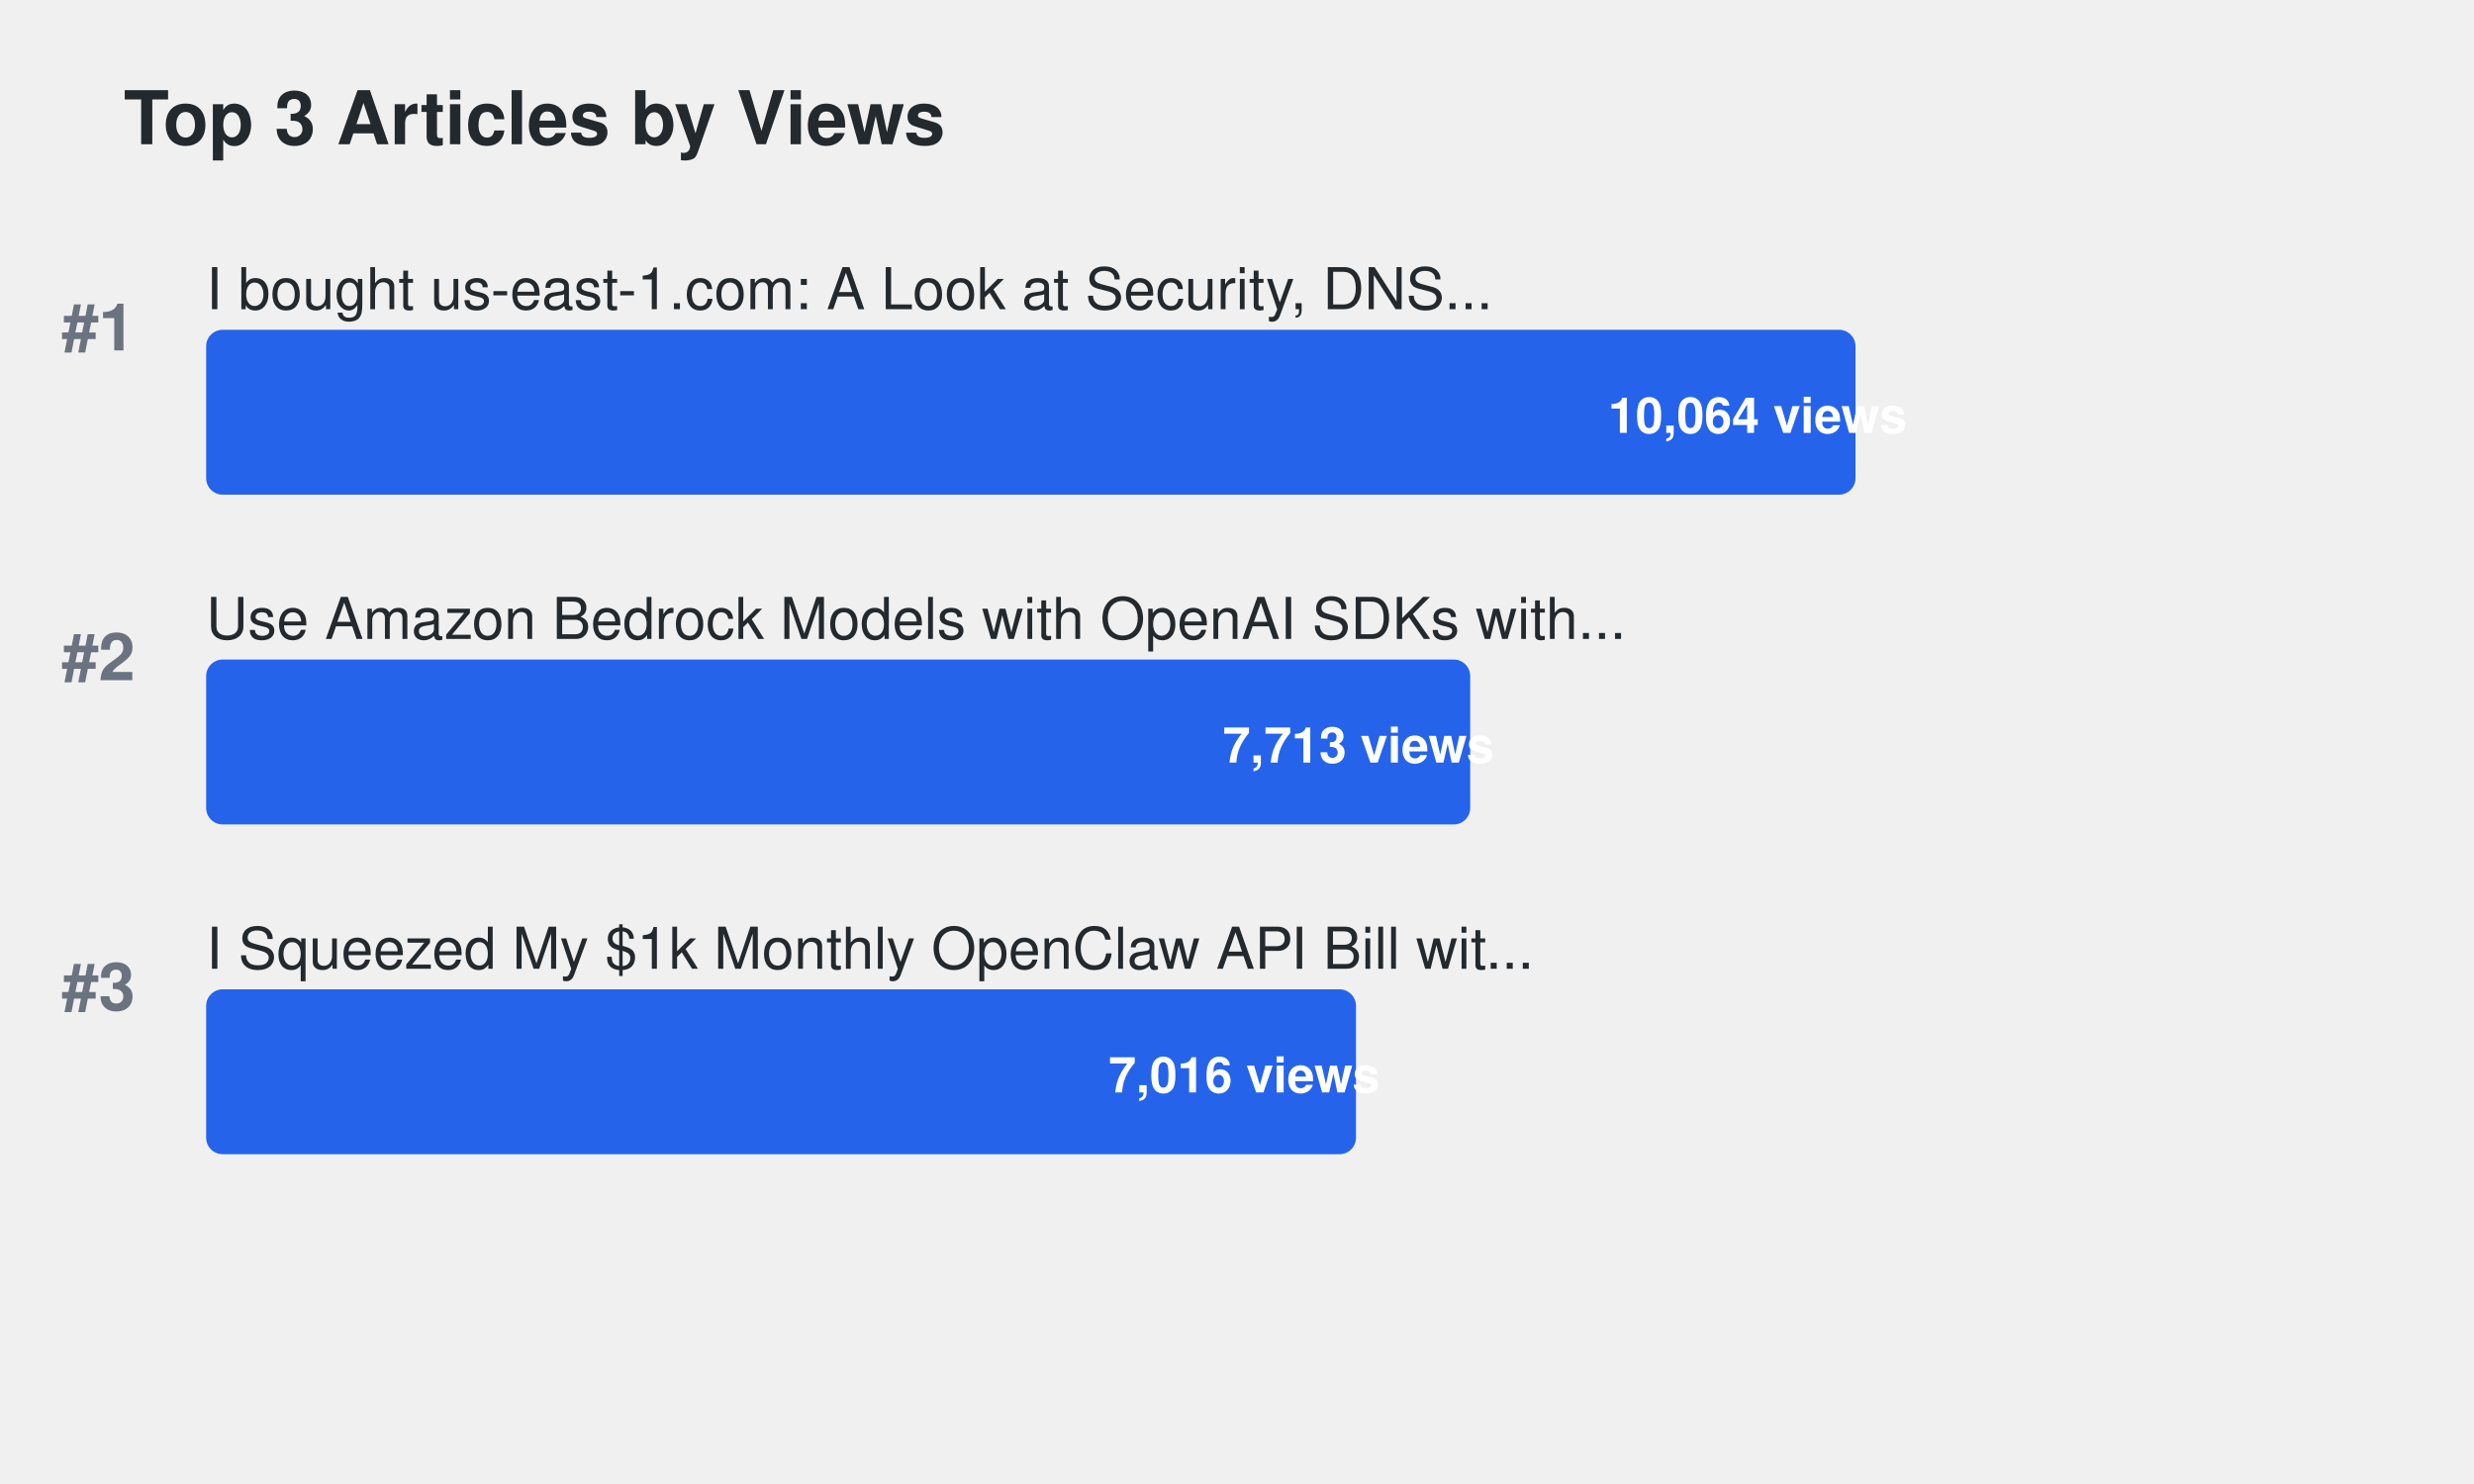
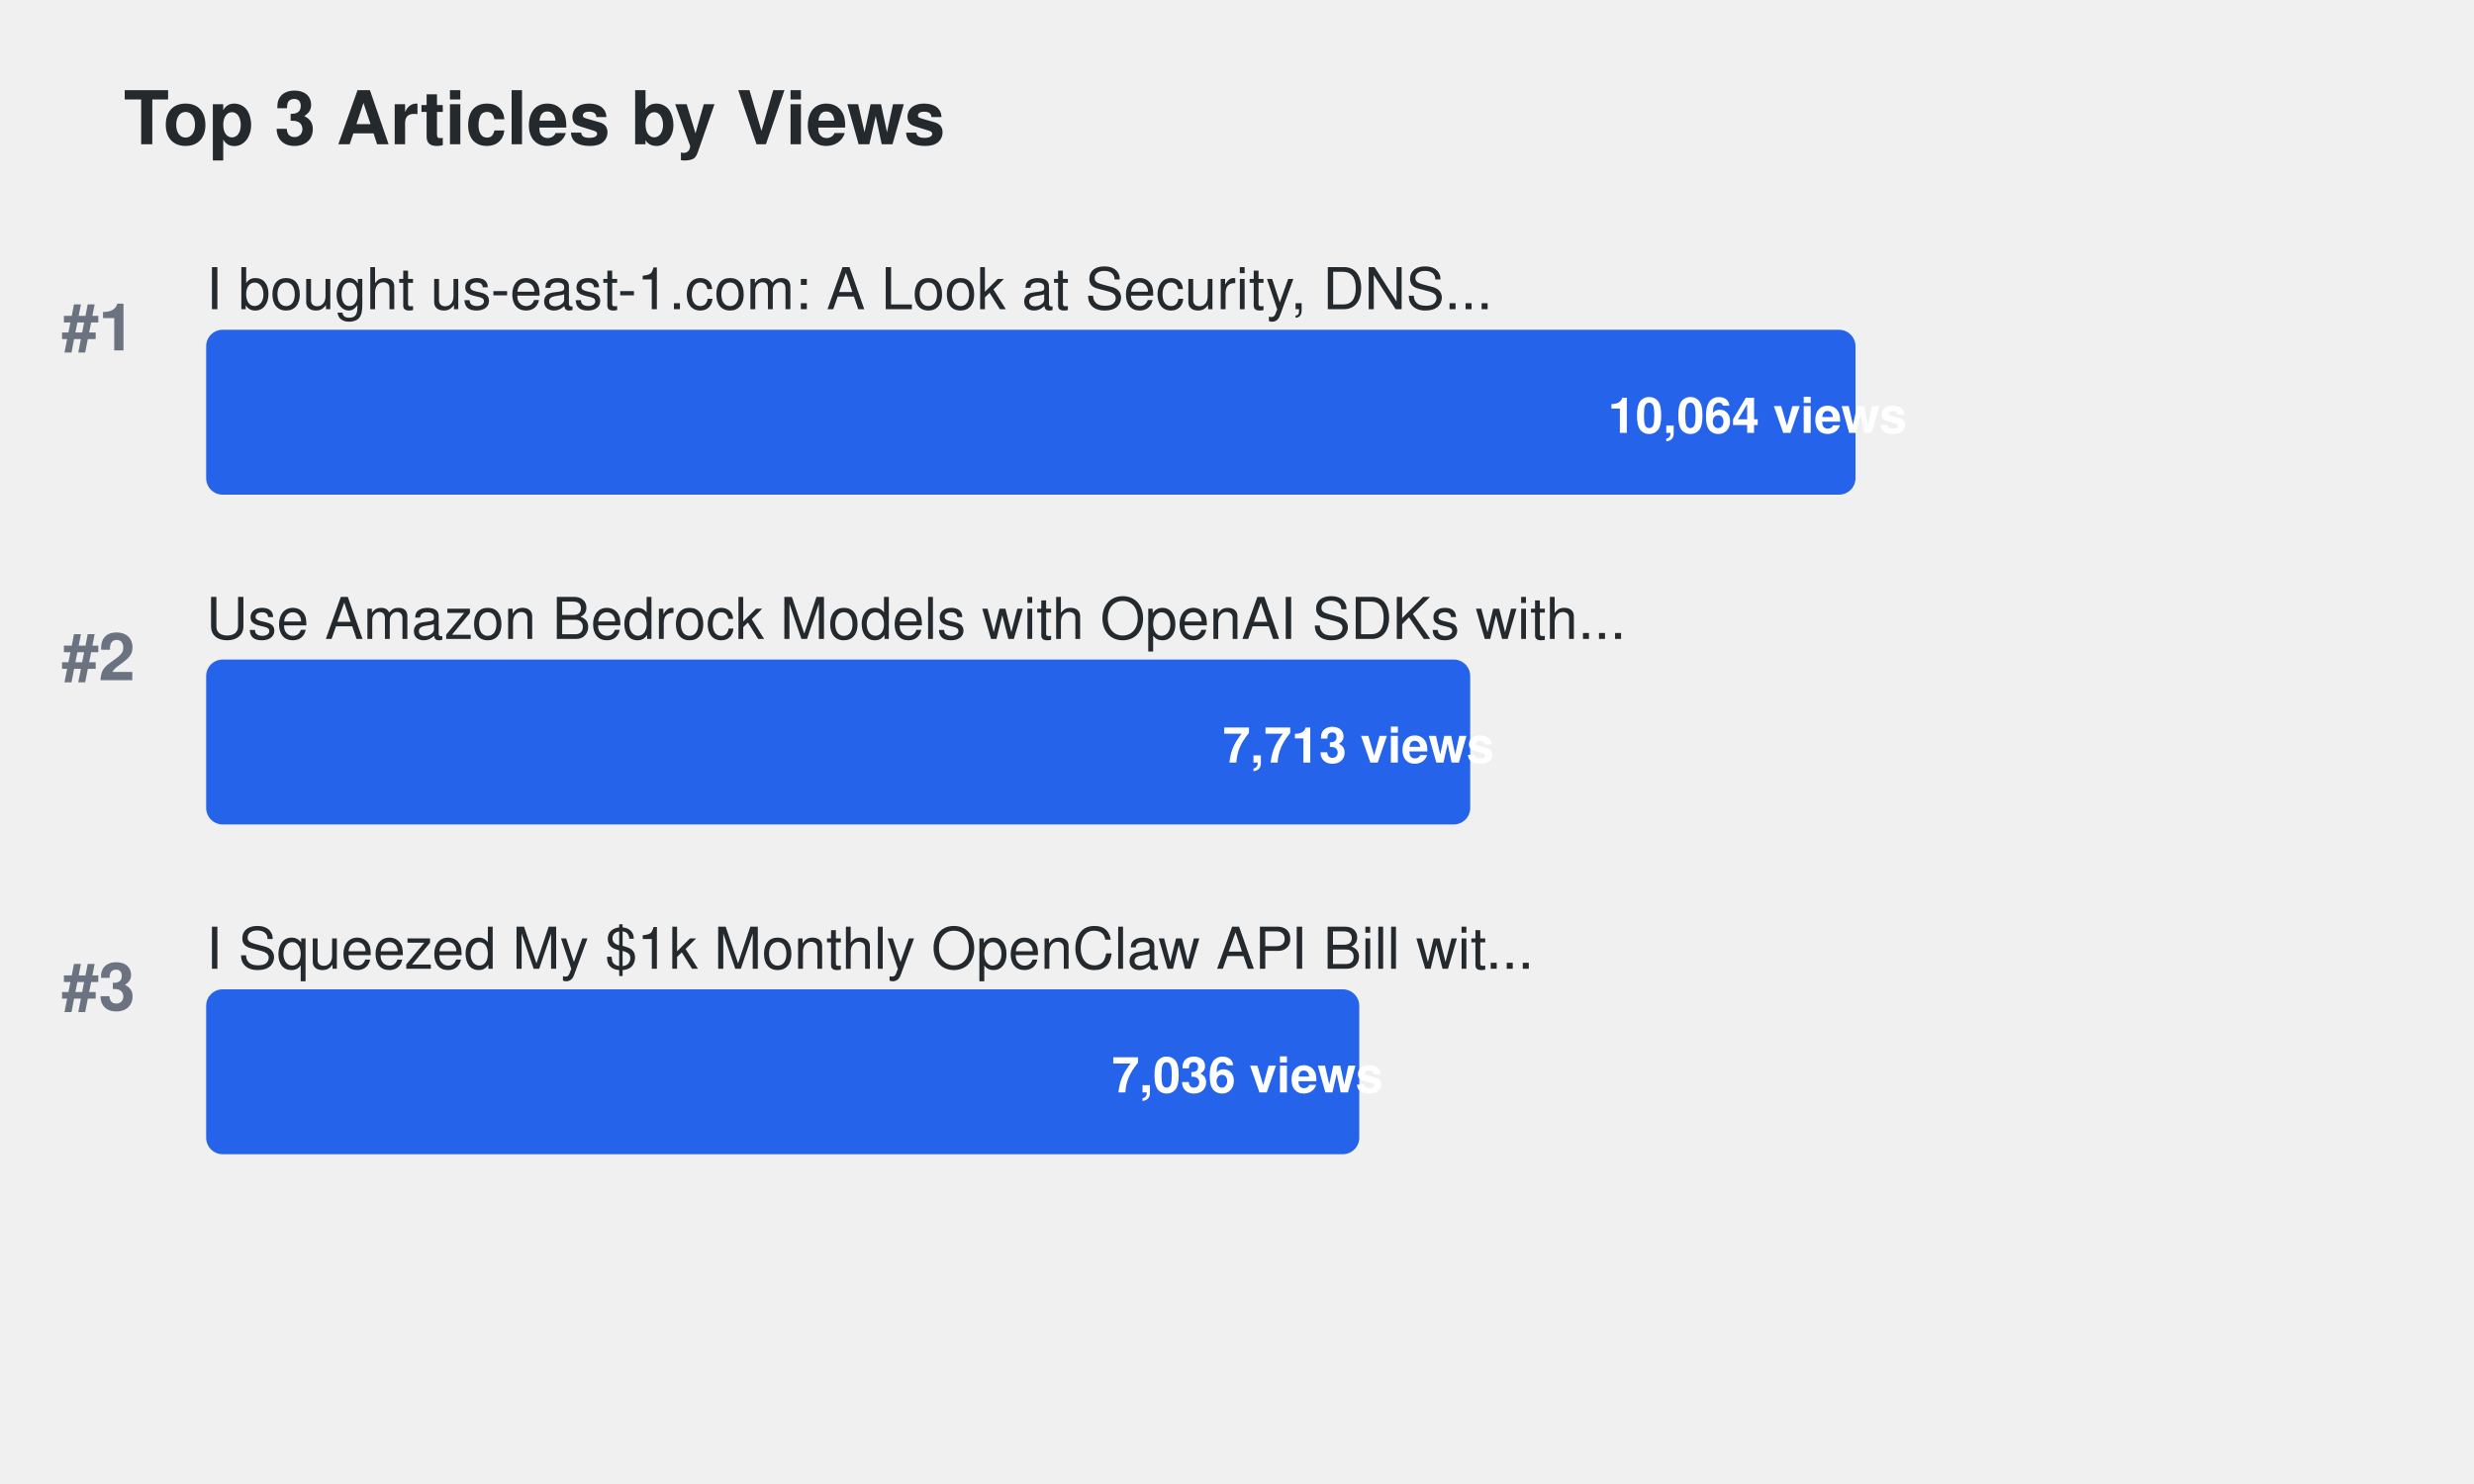
<svg xmlns="http://www.w3.org/2000/svg" width="600" height="360">
  <defs>
    <style>
.title { font-family: -apple-system, BlinkMacSystemFont, "Segoe UI", Helvetica, Arial, sans-serif; font-size: 18px; font-weight: 600; fill: #24292e; }
.article-title { font-family: -apple-system, BlinkMacSystemFont, "Segoe UI", Helvetica, Arial, sans-serif; font-size: 14px; font-weight: 500; fill: #24292e; }
.metric-value { font-family: -apple-system, BlinkMacSystemFont, "Segoe UI", Helvetica, Arial, sans-serif; font-size: 12px; font-weight: 600; fill: #ffffff; }
.rank { font-family: -apple-system, BlinkMacSystemFont, "Segoe UI", Helvetica, Arial, sans-serif; font-size: 16px; font-weight: 700; fill: #6b7280; }
.bar { rx: 4; ry: 4; }
.bar:hover { opacity: 0.8; cursor: pointer; }
a { text-decoration: none; }
a:hover .article-title { fill: #0969da; text-decoration: underline; }
a:hover .bar { opacity: 0.9; }
</style>
  </defs>
  <text x="30" y="35" class="title">Top 3 Articles by Views</text>
  <text x="15" y="85" class="rank">#1</text>
  <a href="https://dev.to/aws-builders/i-bought-us-east-1com-a-look-at-security-dns-traffic-and-protecting-aws-users-15ng" target="_blank">
    <text x="50" y="75" class="article-title">I bought us-east-1.com: A Look at Security, DNS...</text>
    <rect x="50" y="80" width="400.0" height="40" fill="#2563eb" class="bar">
</rect>
    <text x="390.0" y="105" class="metric-value" fill="#ffffff">10,064 views</text>
  </a>
  <text x="15" y="165" class="rank">#2</text>
  <a href="https://dev.to/aws-builders/use-amazon-bedrock-models-via-an-openai-api-compatible-serverless-endpoint-now-without-fixed-cost-5hf5" target="_blank">
    <text x="50" y="155" class="article-title">Use Amazon Bedrock Models with OpenAI SDKs with...</text>
    <rect x="50" y="160" width="306.558" height="40" fill="#2563eb" class="bar">
</rect>
    <text x="296.558" y="185" class="metric-value" fill="#ffffff">7,713 views</text>
  </a>
  <text x="15" y="245" class="rank">#3</text>
  <a href="https://dev.to/aws-builders/i-squeezed-my-1k-monthly-openclaw-api-bill-with-20month-in-aws-credits-heres-the-exact-setup-3gj4" target="_blank">
    <text x="50" y="235" class="article-title">I Squeezed My $1k Monthly OpenClaw API Bill wit...</text>
-     <rect x="50" y="240" width="278.855" height="40" fill="#2563eb" class="bar">
+     <rect x="50" y="240" width="279.65" height="40" fill="#2563eb" class="bar">
</rect>
-     <text x="268.855" y="265" class="metric-value" fill="#ffffff">7,016 views</text>
+     <text x="269.65" y="265" class="metric-value" fill="#ffffff">7,036 views</text>
  </a>
</svg>
